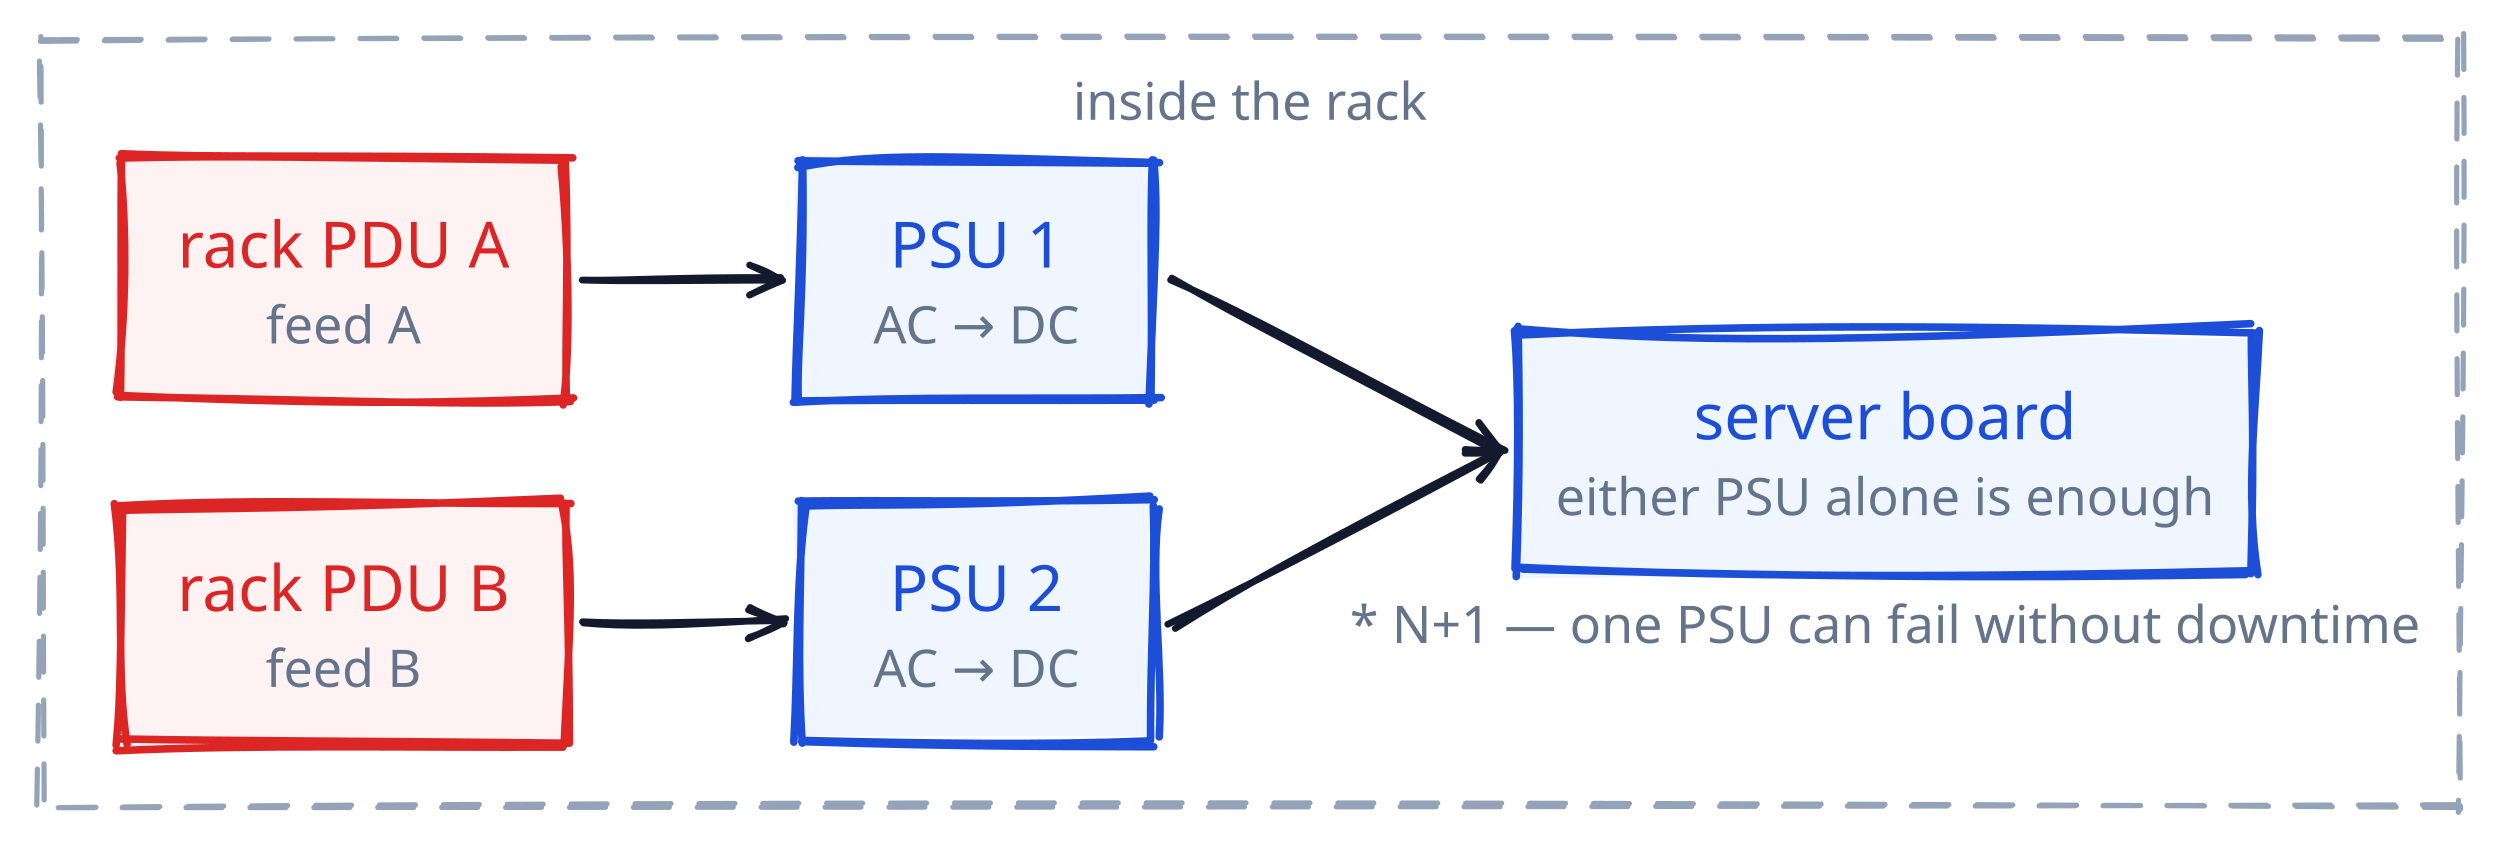
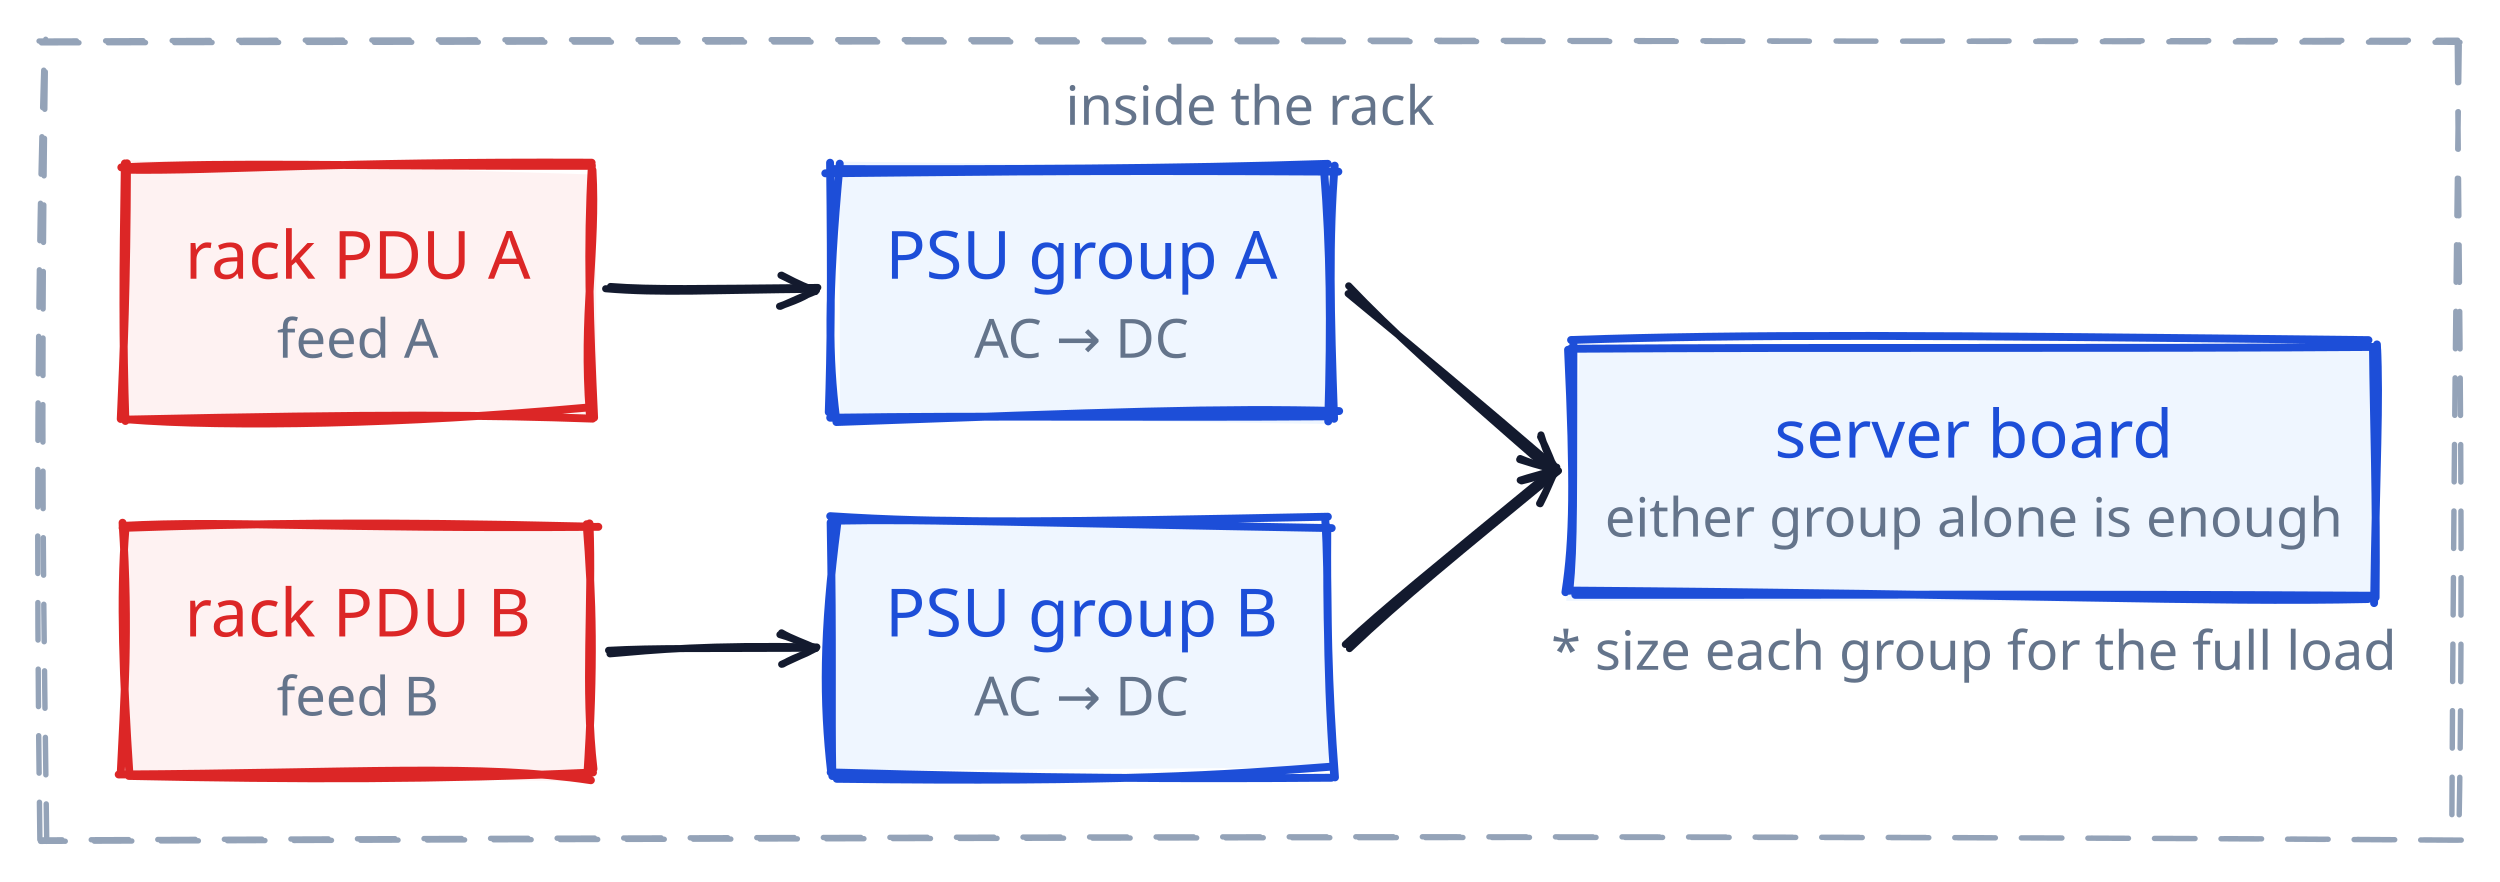
- <svg xmlns="http://www.w3.org/2000/svg" viewBox="0 0 626 212" width="626" height="212" role="img" aria-label="two separate rack PDU feeds each power their own PSU, and either PSU alone can keep the server running" font-family="Gaegu, ui-rounded, sans-serif" text-anchor="middle" preserveAspectRatio="xMidYMid meet">
-   <path d="M10.139 10.356 C132.846 8.961, 256.401 8.83, 616.188 9.291 M10.345 9.957 C217.82 9.077, 426.153 9.294, 615.895 9.852 M616.901 8.399 C617.391 74.638, 616.191 142.709, 615.591 203.409 M615.433 9.823 C614.795 54.798, 615.294 101.586, 616.103 202.643 M615.596 201.507 C480.463 201.951, 345.057 202.07, 9.314 202.242 M616.005 202.201 C384.038 200.566, 151.16 200.715, 10.096 202.278 M11.06 200.29 C10.676 138.724, 10.989 73.419, 9.807 11.572 M9.21 201.571 C10.189 146.884, 10.667 90.452, 10.23 9.148" fill="none" stroke="#94a3b8" stroke-width="1.3" stroke-linecap="round" stroke-linejoin="round" stroke-dasharray="9 7" />
-   <text x="313" y="30" font-size="13" fill="#64748b">inside the rack</text>
-   <path d="M29.738 39.269 L141.491 38.321 L140.374 99.791 L28.095 98.948" fill="#fef2f2" />
-   <path d="M30.388 38.483 C54.633 39.556, 74.346 38.687, 143.413 39.523 M29.878 39.586 C56.48 38.859, 83.288 39.486, 141.584 40.129 M140.515 41.729 C142.5 62.935, 142.848 88.266, 141.013 101.395 M141.538 40.613 C142.518 62.865, 141.402 86.409, 141.811 99.646 M143.617 99.643 C113.469 100.823, 88.877 101.544, 29.806 99.023 M142.805 100.546 C114.18 101.57, 87.421 100.183, 29.413 99.358 M29.09 98.16 C31.71 79.286, 31.804 57.632, 30.071 40.862 M30.174 99.498 C30.55 76.472, 30.166 53.186, 30.426 40.885" fill="none" stroke="#dc2626" stroke-width="1.9" stroke-linecap="round" stroke-linejoin="round" />
+ <svg xmlns="http://www.w3.org/2000/svg" viewBox="0 0 601 212" width="601" height="212" role="img" aria-label="two separate rack PDU feeds each power their own PSU group, and either group alone can keep the server running" font-family="Gaegu, ui-rounded, sans-serif" text-anchor="middle" preserveAspectRatio="xMidYMid meet">
+   <path d="M9.396 9.87 C145.847 9.291, 281.578 9.519, 591.367 10.166 M9.974 10.296 C165.476 9.944, 321.323 10.201, 590.816 9.675 M591.199 10.85 C590.142 80.599, 589.638 153.02, 589.403 202.149 M590.737 10.877 C591.222 74.579, 592.305 138.344, 591.098 201.694 M591.681 201.965 C461.331 200.997, 331.604 201.1, 9.744 202.258 M590.933 201.983 C427.636 200.831, 264.728 200.957, 9.656 201.919 M11.231 202.264 C10.674 155.376, 9.591 106.699, 10.988 9.446 M9.582 201.861 C8.654 133.36, 8.943 62.819, 10.722 10.348" fill="none" stroke="#94a3b8" stroke-width="1.3" stroke-linecap="round" stroke-linejoin="round" stroke-dasharray="9 7" />
+   <text x="300.5" y="30" font-size="13" fill="#64748b">inside the rack</text>
+   <path d="M29.355 38.487 L143.133 41.969 L143.469 100.077 L28.316 100.774" fill="#fef2f2" />
+   <path d="M30.276 40.811 C53.651 41.094, 78.994 38.827, 142.23 39.106 M29.164 40.236 C56.936 38.95, 83.139 39.985, 141.197 39.864 M142.432 40.889 C143.485 59.807, 139.968 75.826, 141.781 99.414 M142.285 39.781 C141.142 59.574, 141.728 77.478, 142.825 100.399 M140.897 98.009 C97.392 101.944, 54.88 102.749, 30.378 100.791 M142.462 100.64 C117.585 99.74, 92.235 99.531, 30.689 100.869 M30.147 101.204 C29.513 82.071, 29.57 65.723, 30.014 39.282 M29.025 100.725 C29.731 85.037, 30.427 69.276, 30.529 39.256" fill="none" stroke="#dc2626" stroke-width="1.9" stroke-linecap="round" stroke-linejoin="round" />
  <text x="86" y="67" font-size="16" fill="#dc2626">rack PDU A</text>
  <text x="86" y="86" font-size="13" fill="#64748b">feed A</text>
-   <path d="M28.777 125.669 L143.087 126.435 L143.79 187.041 L31.533 186.774" fill="#fef2f2" />
-   <path d="M30.45 127.775 C53.262 127.205, 76.724 127.587, 140.33 124.753 M29.869 126.648 C64.868 124.688, 97.542 126.225, 142.95 126.088 M140.528 125.522 C144.13 142.18, 142.694 156.279, 141.317 185.069 M141.735 126.589 C141.441 139.065, 142.514 152.037, 142.573 186.108 M140.969 187.081 C101.976 187.225, 62.267 186.401, 29.09 187.998 M142.11 186.093 C100.917 185.592, 60.22 185.586, 29.788 185.034 M31.817 186.359 C28.82 167.551, 31.514 148.803, 28.624 126.112 M29.075 186.578 C30.379 173.876, 30.131 161.021, 30.729 126.685" fill="none" stroke="#dc2626" stroke-width="1.9" stroke-linecap="round" stroke-linejoin="round" />
+   <path d="M29.136 127.213 L141.861 125.72 L140.548 187.893 L31.675 185.965" fill="#fef2f2" />
+   <path d="M29.479 126.419 C55.288 125.075, 77.66 127.134, 143.839 126.654 M29.466 126.907 C59.557 125.859, 89.967 125.321, 141.658 126.592 M141.721 125.828 C142.5 144.904, 140.427 165.669, 142.675 184.847 M141.032 126.022 C142.396 143.503, 142.931 159.927, 141.152 186.999 M142.052 187.569 C115.984 183.597, 85.675 185.881, 28.532 186.187 M142.557 185.706 C105.82 187.424, 71.739 187.396, 30.975 186.536 M31.118 186.112 C29.633 163.622, 28.806 143.615, 30.164 127.065 M29.01 186.051 C29.804 169.438, 31.166 151.448, 29.462 125.664" fill="none" stroke="#dc2626" stroke-width="1.9" stroke-linecap="round" stroke-linejoin="round" />
  <text x="86" y="153" font-size="16" fill="#dc2626">rack PDU B</text>
  <text x="86" y="172" font-size="13" fill="#64748b">feed B</text>
-   <path d="M199.019 38.805 L290.556 39.831 L288.906 98.464 L199.599 101.438" fill="#eff6ff" />
-   <path d="M199.785 41.945 C219.617 38.023, 237.514 39.208, 290.334 40.732 M199.828 40.261 C222.286 40.607, 244.538 40.488, 288.642 40.892 M288.899 40.08 C290.053 53.471, 289.219 63.88, 287.689 101.166 M288.546 40.023 C287.877 57.035, 288.596 72.89, 288.209 99.358 M290.783 99.564 C259.742 99.99, 227.469 99.115, 198.654 100.746 M288.982 100.204 C257.994 100.326, 225.471 100.062, 199.408 100.395 M199.888 99.904 C199.457 88.364, 201.449 75.758, 201.02 40.855 M199.069 99.964 C199.409 84.21, 200.439 65.926, 200.952 40.022" fill="none" stroke="#1d4ed8" stroke-width="1.9" stroke-linecap="round" stroke-linejoin="round" />
-   <text x="244.5" y="67" font-size="16" fill="#1d4ed8">PSU 1</text>
-   <text x="244.5" y="86" font-size="13" fill="#64748b">AC → DC</text>
-   <path d="M198.29 126.301 L287.795 125.712 L287.571 184.347 L201.764 184.337" fill="#eff6ff" />
-   <path d="M201.627 126.699 C219.421 126.097, 235.191 127.239, 287.918 124.215 M199.891 125.471 C223.704 125.182, 247.102 125.779, 289.025 125.124 M290.268 127.43 C287.811 144.411, 291.313 166.476, 290.279 184.519 M288.787 126.592 C289.365 145.037, 288.004 162.547, 288.092 185.384 M287.7 185.531 C261.219 186.594, 231.051 186.126, 201.462 185.414 M288.894 186.992 C267.599 186.861, 244.679 187.117, 200.755 185.708 M198.768 185.83 C199.864 165.945, 199.208 146.646, 201.736 127.615 M200.885 186.082 C199.592 166.98, 200.533 149.89, 200.696 125.345" fill="none" stroke="#1d4ed8" stroke-width="1.9" stroke-linecap="round" stroke-linejoin="round" />
-   <text x="244.5" y="153" font-size="16" fill="#1d4ed8">PSU 2</text>
-   <text x="244.5" y="172" font-size="13" fill="#64748b">AC → DC</text>
-   <path d="M378.91 83.372 L563.499 84.691 L564.7 143.39 L379.544 144.807" fill="#eff6ff" />
-   <path d="M379.827 82.304 C419.241 85.595, 456.548 86.113, 563.576 81.049 M380.795 83.871 C439.131 81.018, 498.848 81.513, 564.511 83.377 M565.745 82.779 C564.901 102.61, 562.104 123.7, 565.381 143.892 M563.733 83.277 C563.673 95.305, 564.628 108.071, 563.616 143.643 M562.264 143.86 C524.464 144.345, 483.357 145.237, 381.414 142.513 M563.783 142.898 C503.949 144.306, 444.466 145.03, 380.04 142.041 M379.676 144.39 C380.722 117.435, 380.362 95.765, 380.15 81.727 M379.354 142.342 C380.216 119.24, 380.365 95.571, 379.211 82.832" fill="none" stroke="#1d4ed8" stroke-width="1.9" stroke-linecap="round" stroke-linejoin="round" />
-   <text x="472" y="110" font-size="16" fill="#1d4ed8">server board</text>
-   <text x="472" y="129" font-size="13" fill="#64748b">either PSU alone is enough</text>
-   <text x="472" y="161" font-size="13" fill="#64748b">* N+1 — one PSU can fail without downtime</text>
-   <path d="M145.79 70.129 C156.378 70.474, 168.629 70.25, 194.87 70.138 M145.87 70.127 C157.101 70.324, 167.771 69.402, 195.476 69.48" fill="none" stroke="#131A2E" stroke-width="1.7" stroke-linecap="round" stroke-linejoin="round" />
-   <path d="M195.587 70.269 C194.096 69.242, 192.52 68.055, 188.15 66.562 M195.885 70.198 C193.997 69.119, 191.794 68.317, 187.707 66.36" fill="none" stroke="#131A2E" stroke-width="1.7" stroke-linecap="round" stroke-linejoin="round" />
-   <path d="M195.839 70.127 C194.381 70.468, 193.046 71.295, 187.676 73.894 M195.959 70.203 C193.709 71.074, 191.148 72.276, 187.796 73.796" fill="none" stroke="#131A2E" stroke-width="1.7" stroke-linecap="round" stroke-linejoin="round" />
-   <path d="M146.104 155.99 C156.03 156.932, 168.707 156.925, 196.741 154.885 M145.863 155.688 C158.661 156.309, 172.69 155.734, 195.757 155.396" fill="none" stroke="#131A2E" stroke-width="1.7" stroke-linecap="round" stroke-linejoin="round" />
-   <path d="M196.161 156.257 C194.477 155.252, 192.333 154.589, 187.434 152.747 M196.126 155.795 C193.064 154.65, 189.525 153.109, 187.833 152.116" fill="none" stroke="#131A2E" stroke-width="1.7" stroke-linecap="round" stroke-linejoin="round" />
-   <path d="M196.386 155.978 C194.204 156.549, 192.238 157.837, 187.348 159.969 M196.131 155.956 C193.661 157.307, 191.24 158.396, 187.644 159.605" fill="none" stroke="#131A2E" stroke-width="1.7" stroke-linecap="round" stroke-linejoin="round" />
-   <path d="M293.113 70.106 C313.467 78.953, 332.543 90.129, 376.887 112.793 M293.43 69.634 C311.706 80.233, 330.779 89.755, 375.342 113.363" fill="none" stroke="#131A2E" stroke-width="1.7" stroke-linecap="round" stroke-linejoin="round" />
-   <path d="M375.636 113.108 C374.36 111.589, 373.56 110.358, 370.281 105.983 M375.793 112.784 C374.167 110.9, 372.546 108.643, 370.309 105.777" fill="none" stroke="#131A2E" stroke-width="1.7" stroke-linecap="round" stroke-linejoin="round" />
-   <path d="M375.629 113.235 C374.065 112.835, 371.81 112.717, 367.047 112.891 M375.898 112.955 C372.825 112.707, 369.742 112.779, 366.871 112.538" fill="none" stroke="#131A2E" stroke-width="1.7" stroke-linecap="round" stroke-linejoin="round" />
-   <path d="M294.295 157.37 C309.496 147.706, 328.175 137.21, 376.248 112.476 M292.41 156.314 C319.859 142.944, 346.136 129.155, 375.646 113.229" fill="none" stroke="#131A2E" stroke-width="1.7" stroke-linecap="round" stroke-linejoin="round" />
-   <path d="M375.807 113.214 C373.733 113.21, 371.431 113.609, 366.985 113.479 M376.11 113.003 C374.002 113.247, 372.029 113.056, 366.852 113.504" fill="none" stroke="#131A2E" stroke-width="1.7" stroke-linecap="round" stroke-linejoin="round" />
-   <path d="M375.716 112.738 C374.807 114.369, 374.128 116.081, 370.773 120.253 M375.776 112.894 C374.651 114.864, 373.115 116.841, 370.36 119.963" fill="none" stroke="#131A2E" stroke-width="1.7" stroke-linecap="round" stroke-linejoin="round" />
+   <path d="M201.766 38.84 L321.777 40.354 L319.32 101.93 L201.954 100.234" fill="#eff6ff" />
+   <path d="M198.402 41.664 C226.378 41.445, 251.263 40.849, 321.743 41.262 M199.646 40.643 C240.596 40.749, 283.54 40.6, 319.193 39.382 M318.299 40.888 C319.811 60.281, 320.009 77.007, 319.305 101.309 M320.862 39.819 C319.4 56.768, 319.807 75.364, 320.714 100.676 M321.935 98.817 C292.904 98.072, 267.301 99.047, 201.073 101.46 M319.503 100.085 C279.319 100.407, 237.241 99.888, 199.58 100.425 M200.947 100.149 C199.284 86.516, 198.816 71.909, 201.879 39.339 M199.232 99.079 C199.732 83.924, 199.905 68.262, 199.548 39.116" fill="none" stroke="#1d4ed8" stroke-width="1.9" stroke-linecap="round" stroke-linejoin="round" />
+   <text x="260" y="67" font-size="16" fill="#1d4ed8">PSU group A</text>
+   <text x="260" y="86" font-size="13" fill="#64748b">AC → DC</text>
+   <path d="M198.875 125.374 L318.124 126.986 L319.654 184.514 L199.142 185.251" fill="#eff6ff" />
+   <path d="M199.58 124.082 C226.848 125.891, 253.463 125.548, 319.219 124.216 M200.587 125.17 C223.088 124.73, 247.318 125.666, 320.143 126.958 M318.553 124.304 C319.654 140.437, 318.471 155.637, 320.736 186.588 M319.082 126.632 C318.948 146.151, 319.25 165.162, 320.929 186.883 M320.406 184.279 C293.775 186.333, 269.919 188.056, 201.155 187.227 M320.079 186.971 C285.485 187.221, 251.273 187.162, 199.693 185.686 M199.81 185.679 C197.901 168.593, 197.83 152.433, 201.276 125.957 M200.094 186.559 C199.79 170.309, 200.237 155.397, 199.685 125.609" fill="none" stroke="#1d4ed8" stroke-width="1.9" stroke-linecap="round" stroke-linejoin="round" />
+   <text x="260" y="153" font-size="16" fill="#1d4ed8">PSU group B</text>
+   <text x="260" y="172" font-size="13" fill="#64748b">AC → DC</text>
+   <path d="M379.806 84.341 L572.662 83.96 L570.863 144.689 L376.525 144.447" fill="#eff6ff" />
+   <path d="M377.685 81.734 C419.844 80.302, 462.361 80.542, 569.379 81.763 M377.546 83.842 C442.932 83.417, 507.104 83.877, 571.378 83.402 M571.412 82.796 C572.131 96.822, 571.202 111.471, 570.731 144.988 M570.466 83.862 C570.628 100.619, 571.355 119.971, 571.098 143.631 M569.238 144.013 C530.942 144.867, 487.07 142.81, 377.199 141.969 M570.184 143.212 C497.764 142.747, 426.241 143.057, 378.701 143.007 M376.326 142.365 C378.277 129.929, 378.453 115.611, 376.959 84.079 M377.28 142.016 C378.426 130.743, 378.128 118.877, 378.247 82.219" fill="none" stroke="#1d4ed8" stroke-width="1.9" stroke-linecap="round" stroke-linejoin="round" />
+   <text x="474.5" y="110" font-size="16" fill="#1d4ed8">server board</text>
+   <text x="474.5" y="129" font-size="13" fill="#64748b">either group alone is enough</text>
+   <text x="474.5" y="161" font-size="13" fill="#64748b">* size each group for the full load</text>
+   <path d="M146.765 68.872 C156.697 69.65, 168.148 69.356, 196.596 69.107 M145.599 69.415 C158.864 70.541, 171.091 69.764, 196.207 69.537" fill="none" stroke="#131A2E" stroke-width="1.7" stroke-linecap="round" stroke-linejoin="round" />
+   <path d="M196.287 69.783 C193.965 69.18, 192.507 68.56, 187.893 66.148 M196.042 70.087 C192.736 68.669, 189.775 67.174, 187.745 66.179" fill="none" stroke="#131A2E" stroke-width="1.7" stroke-linecap="round" stroke-linejoin="round" />
+   <path d="M195.788 69.555 C194.558 70.698, 192.861 71.754, 187.398 73.629 M195.796 70.114 C193.335 71.111, 191.043 72.089, 187.586 73.643" fill="none" stroke="#131A2E" stroke-width="1.7" stroke-linecap="round" stroke-linejoin="round" />
+   <path d="M146.64 157.182 C157.375 156.25, 170.003 154.988, 196.369 155.542 M146.298 156.344 C157.578 155.737, 168.659 155.966, 195.899 155.836" fill="none" stroke="#131A2E" stroke-width="1.7" stroke-linecap="round" stroke-linejoin="round" />
+   <path d="M196.183 155.838 C193.927 155.379, 191.982 153.787, 187.49 152.564 M196.19 155.86 C193.37 154.579, 190.186 153.502, 187.88 152.134" fill="none" stroke="#131A2E" stroke-width="1.7" stroke-linecap="round" stroke-linejoin="round" />
+   <path d="M195.887 155.677 C194.442 157.192, 191.947 157.466, 188.144 159.652 M195.989 155.92 C194.343 156.786, 192.445 157.562, 187.909 159.699" fill="none" stroke="#131A2E" stroke-width="1.7" stroke-linecap="round" stroke-linejoin="round" />
+   <path d="M324.223 68.72 C334.467 79.493, 345.92 89.807, 372.93 113.297 M324.092 70.592 C339.771 83.461, 355.377 96.499, 374.046 112.544" fill="none" stroke="#131A2E" stroke-width="1.7" stroke-linecap="round" stroke-linejoin="round" />
+   <path d="M374.349 112.978 C373.031 111.207, 371.936 109.502, 370.456 104.553 M373.863 112.914 C372.925 111.029, 372.419 109.057, 370.361 105.022" fill="none" stroke="#131A2E" stroke-width="1.7" stroke-linecap="round" stroke-linejoin="round" />
+   <path d="M374.167 112.9 C372.573 112.55, 370.676 112.211, 365.331 110.479 M374.077 113.147 C371.524 112.121, 369.249 111.832, 365.454 110.23" fill="none" stroke="#131A2E" stroke-width="1.7" stroke-linecap="round" stroke-linejoin="round" />
+   <path d="M323.415 154.924 C332.748 146.267, 343.133 137.847, 374.252 112.309 M324.414 155.925 C336.852 144.099, 350.154 133.34, 374.667 113.182" fill="none" stroke="#131A2E" stroke-width="1.7" stroke-linecap="round" stroke-linejoin="round" />
+   <path d="M374.375 113.342 C371.831 113.484, 370.331 114.559, 365.783 115.608 M373.968 112.891 C370.81 113.955, 367.634 114.697, 365.459 115.442" fill="none" stroke="#131A2E" stroke-width="1.7" stroke-linecap="round" stroke-linejoin="round" />
+   <path d="M373.668 112.767 C373 115.207, 372.238 117.129, 370.113 121.047 M374.038 112.854 C372.6 115.946, 371.558 118.632, 370.266 121.102" fill="none" stroke="#131A2E" stroke-width="1.7" stroke-linecap="round" stroke-linejoin="round" />
</svg>
